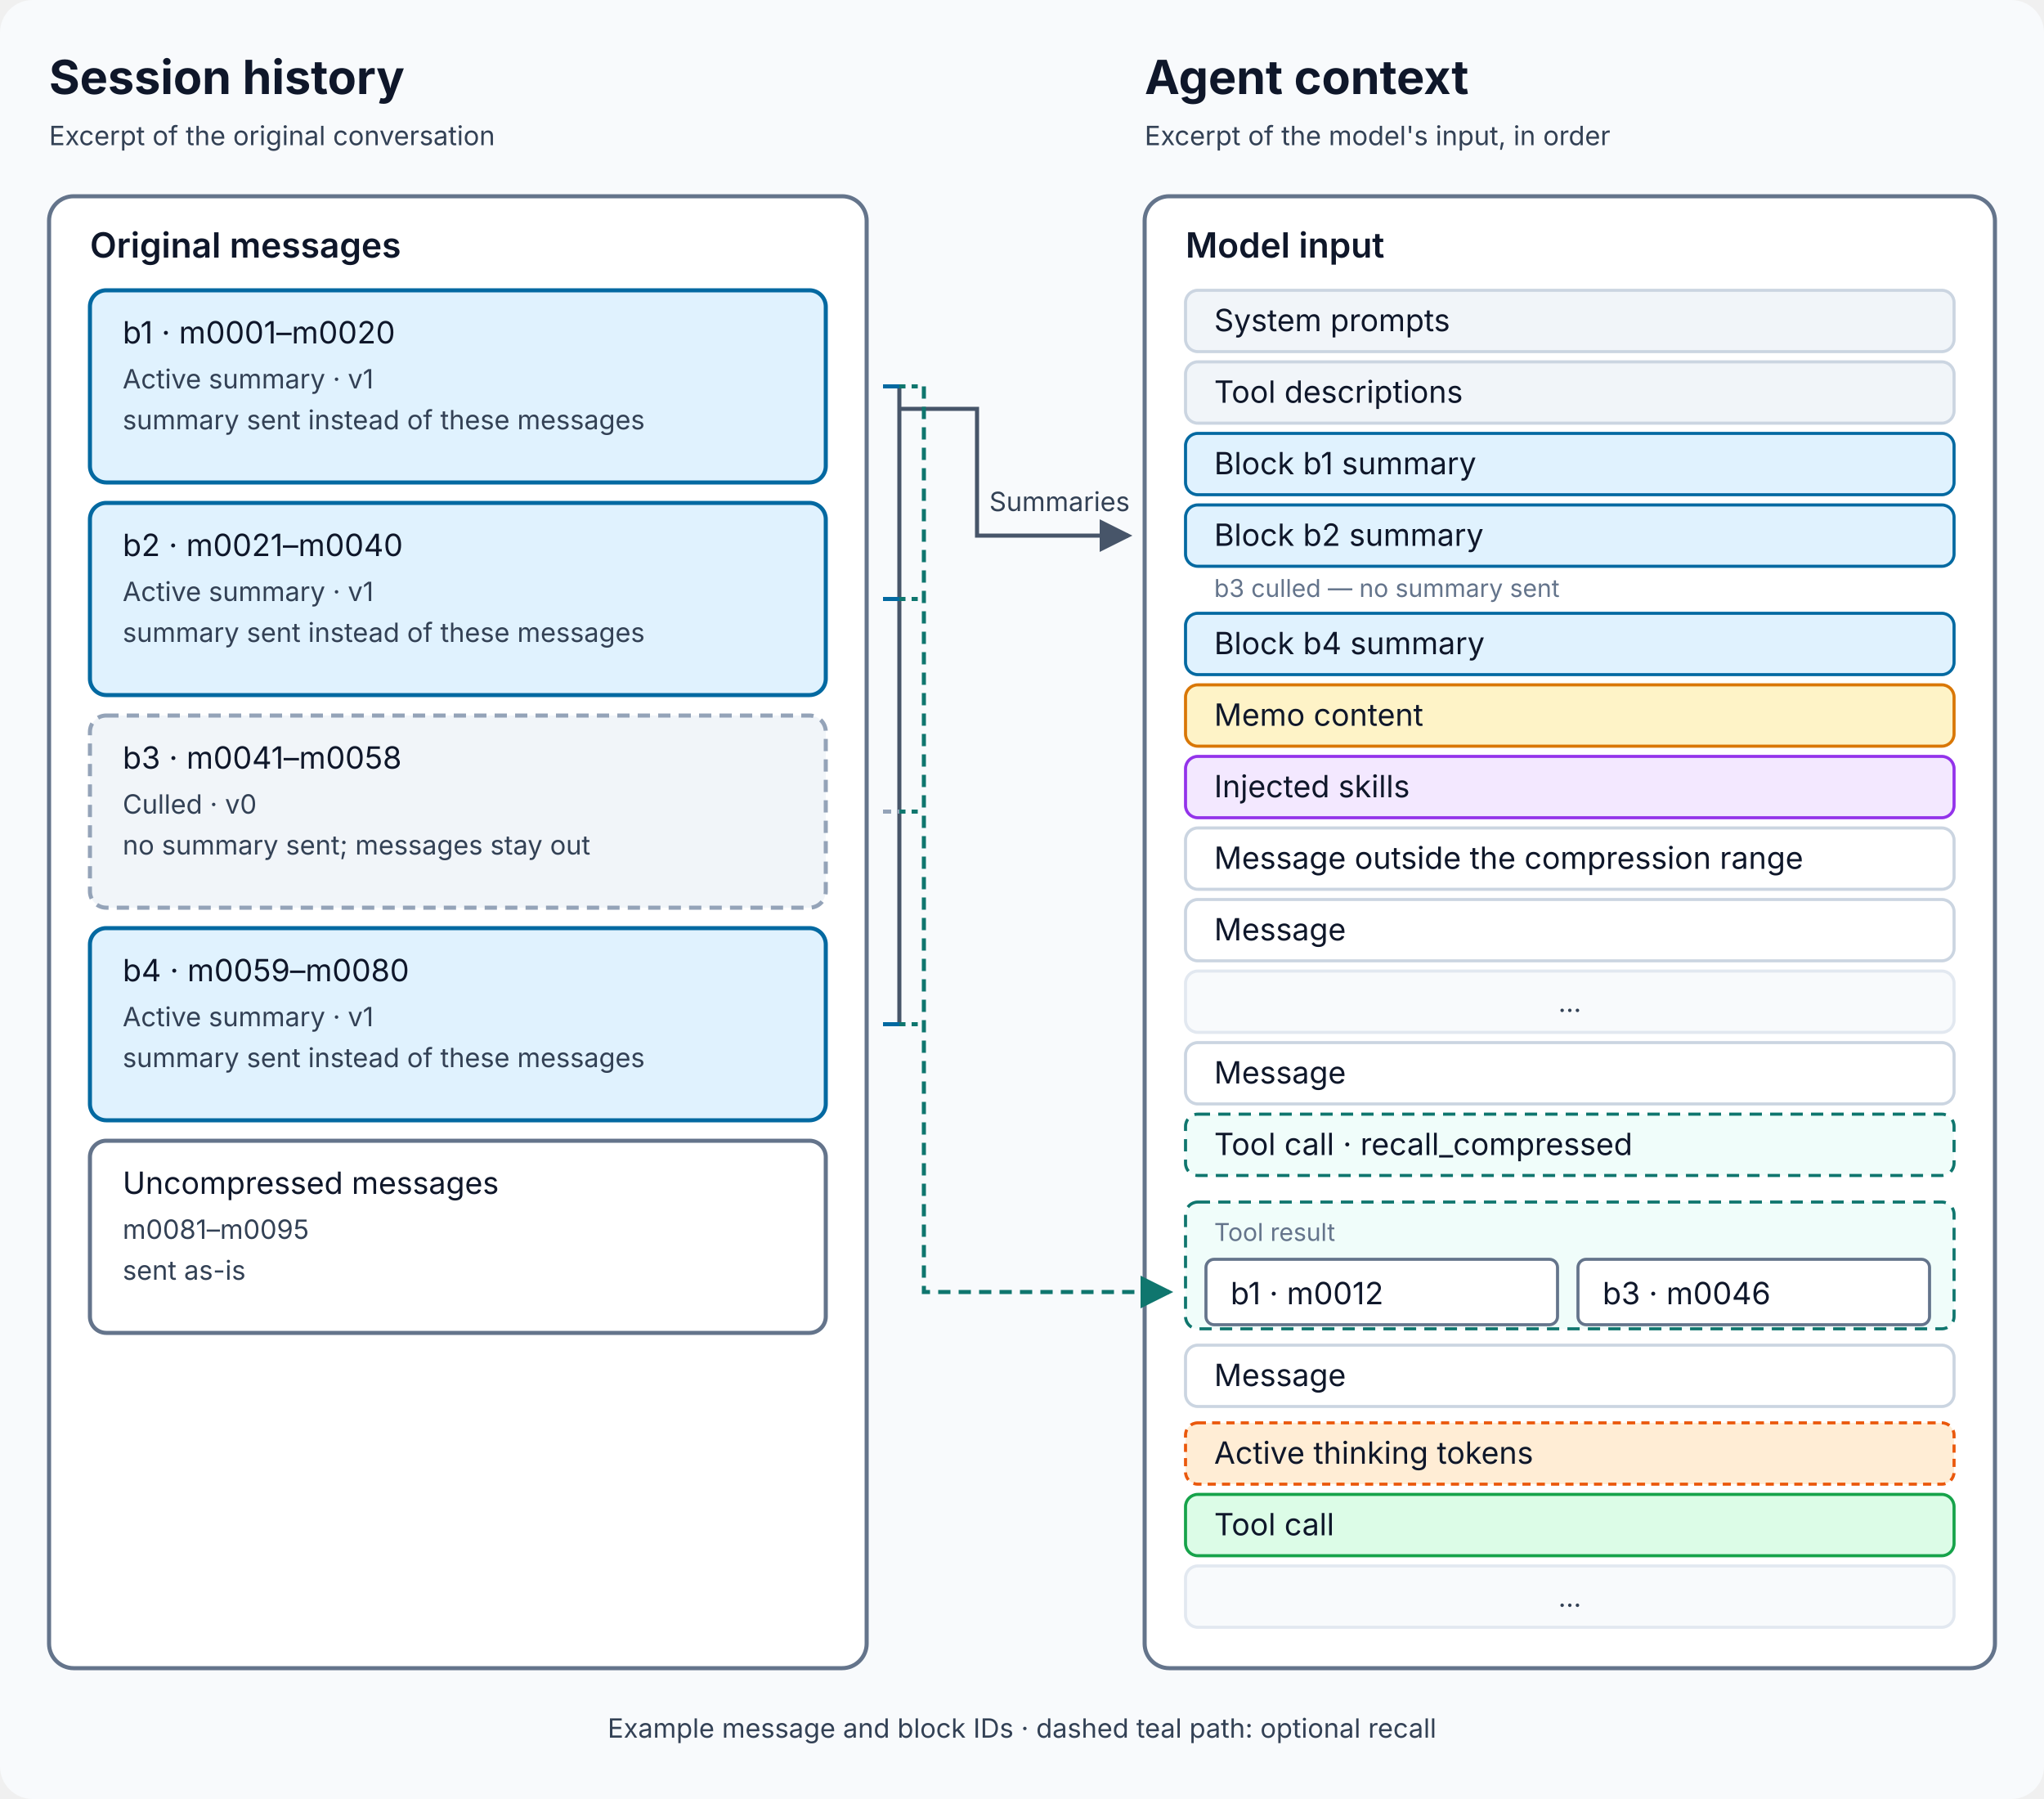
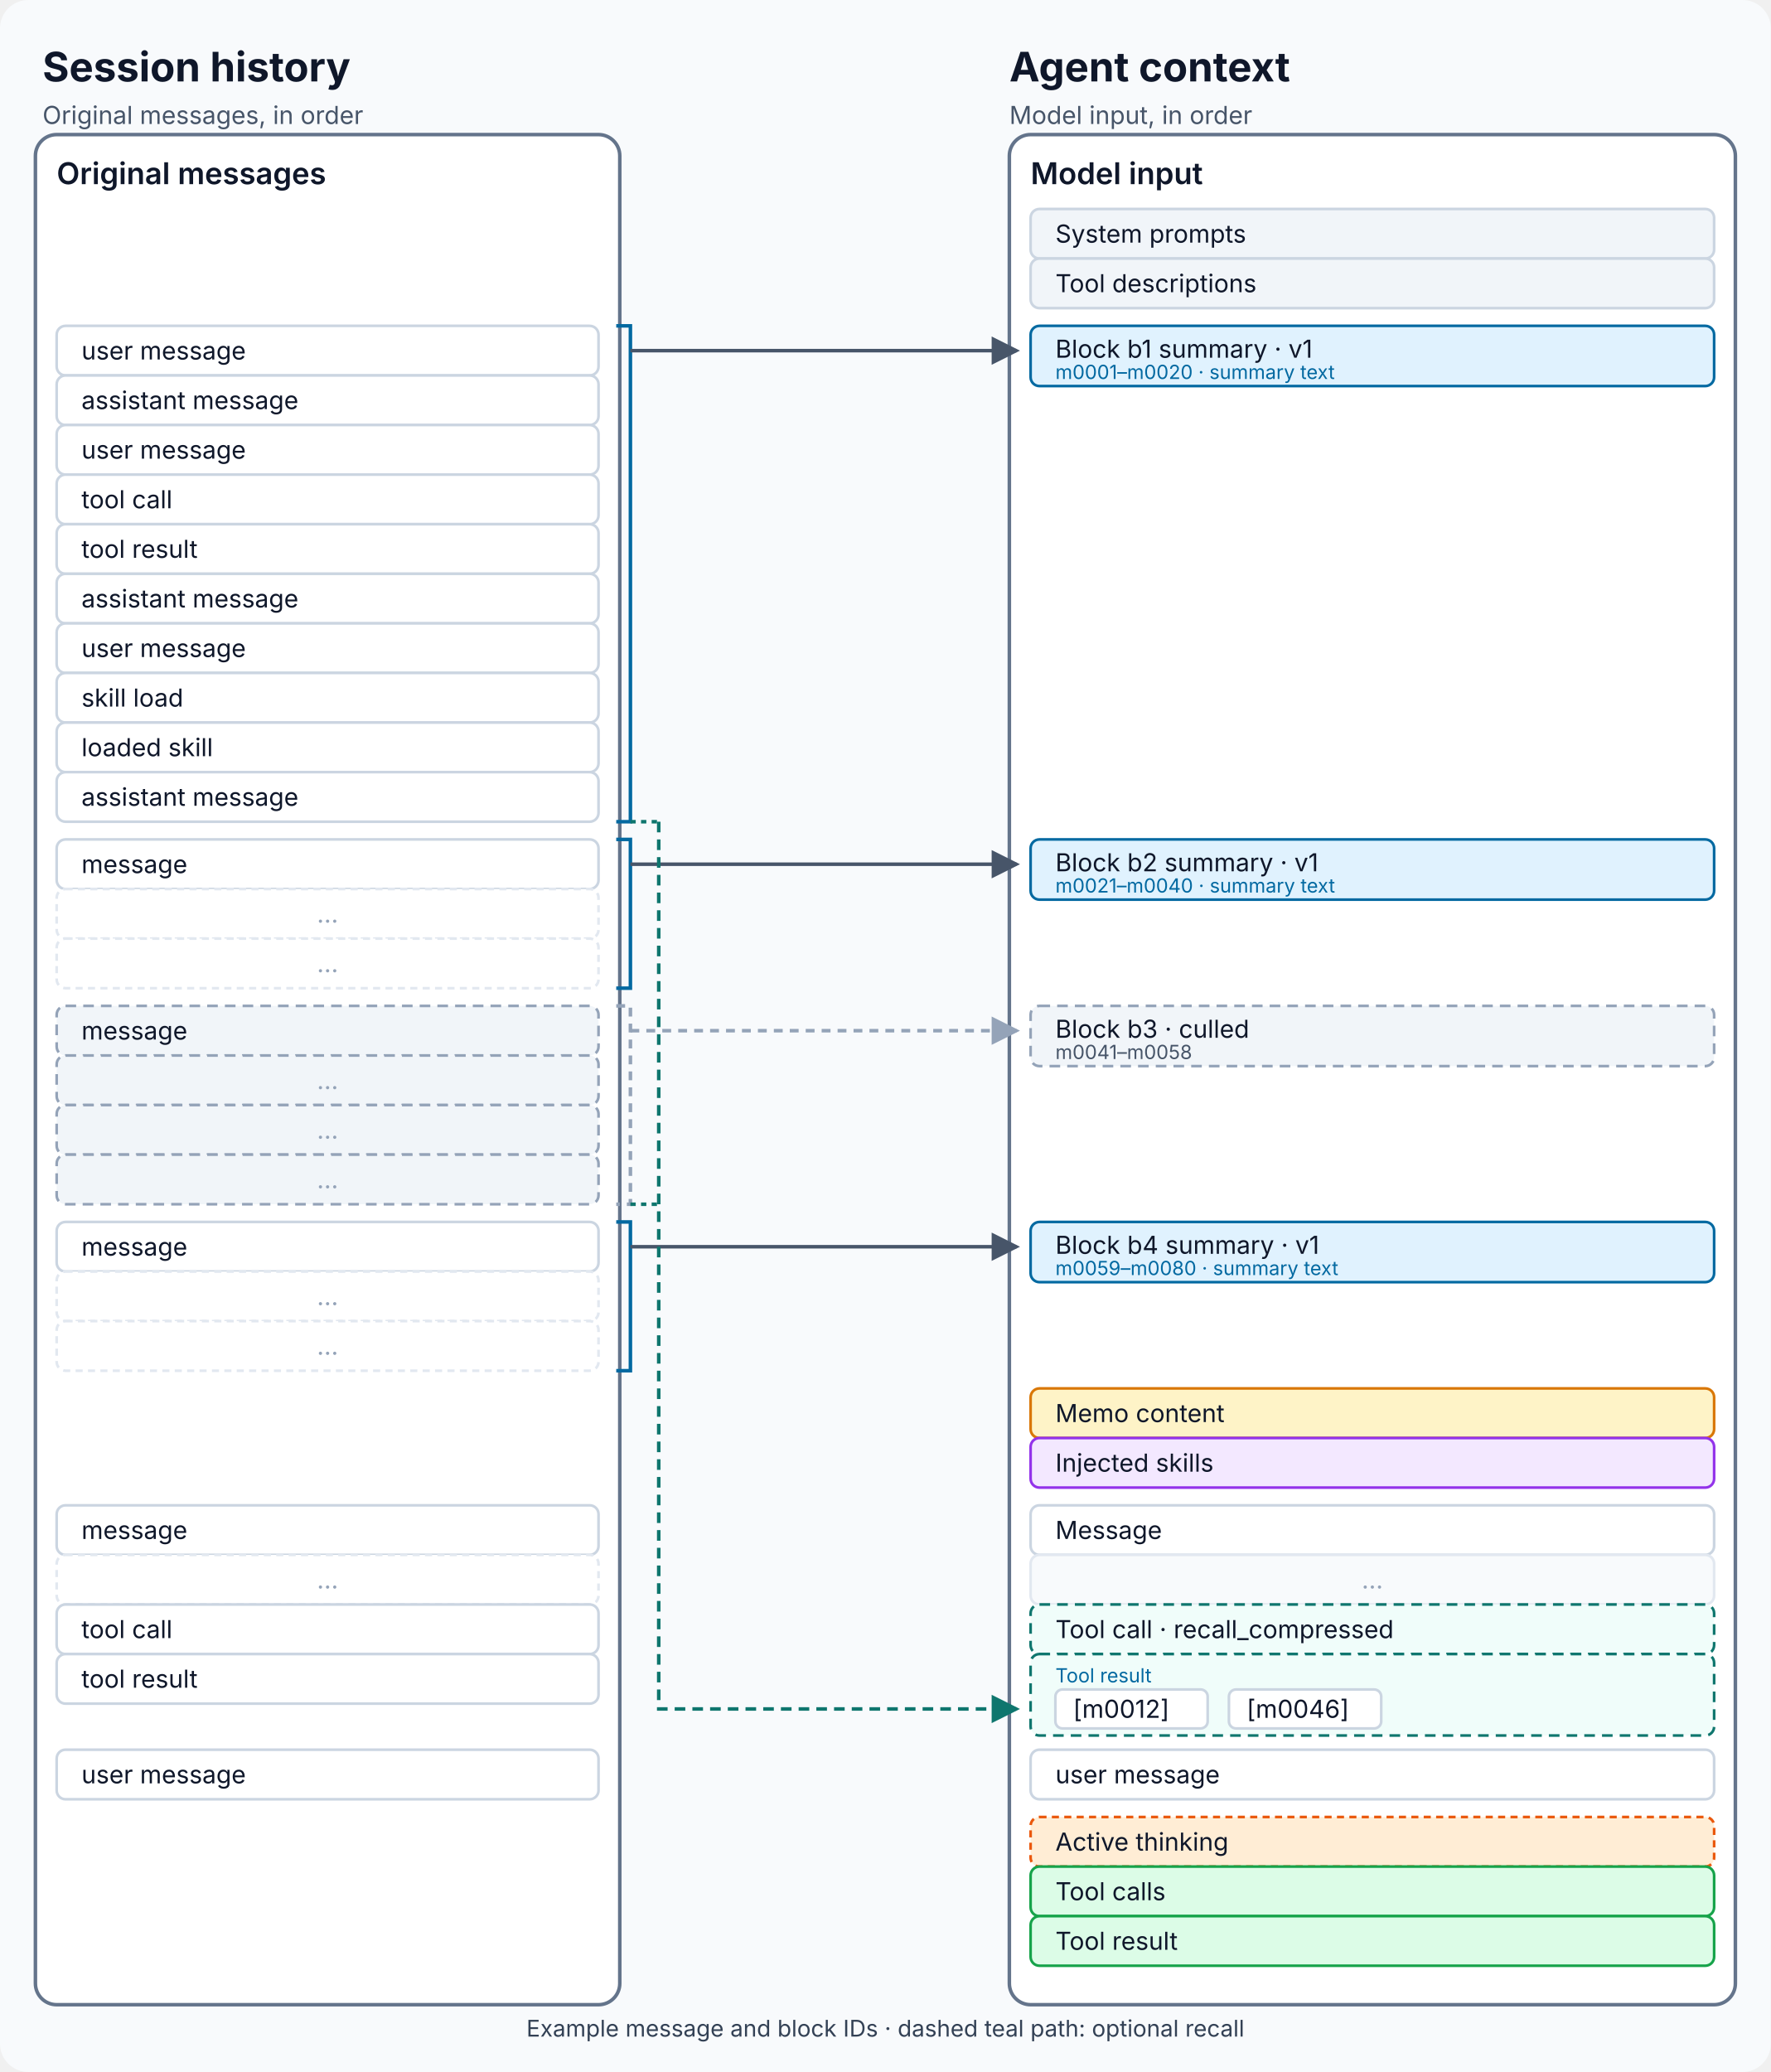
- <svg xmlns="http://www.w3.org/2000/svg" width="1000" height="880" viewBox="0 0 1000 880" role="img" aria-labelledby="title description">
+ <svg xmlns="http://www.w3.org/2000/svg" width="1000" height="1170" viewBox="0 0 1000 1170" role="img" aria-labelledby="title description">
  <defs>
    <marker id="arrow" markerWidth="8" markerHeight="8" refX="7" refY="4" orient="auto">
      <path d="M0 0 L8 4 L0 8 Z" fill="#475569" />
+     </marker>
+     <marker id="cull-arrow" markerWidth="8" markerHeight="8" refX="7" refY="4" orient="auto">
+       <path d="M0 0 L8 4 L0 8 Z" fill="#94a3b8" />
    </marker>
    <marker id="recall-arrow" markerWidth="8" markerHeight="8" refX="7" refY="4" orient="auto">
      <path d="M0 0 L8 4 L0 8 Z" fill="#0f766e" />
    </marker>
    <style>
            text {
                font-family:
                    system-ui,
                    -apple-system,
                    "Segoe UI",
                    sans-serif;
                fill: #0f172a;
            }
            .heading {
                font-size: 23px;
                font-weight: 700;
            }
-             .label {
+             .sub {
+                 font-size: 14px;
+                 fill: #475569;
+             }
+             .panellabel {
                font-size: 17px;
                font-weight: 600;
            }
-             .body {
-                 font-size: 15px;
-             }
            .row {
-                 font-size: 15px;
-             }
-             .small {
+                 font-size: 14px;
+             }
+             .subrow {
+                 font-size: 11px;
+                 fill: #0369a1;
+             }
+             .subrow-gray {
+                 font-size: 11px;
+                 fill: #475569;
+             }
+             .ellipsis {
+                 font-size: 14px;
+                 fill: #94a3b8;
+             }
+             .caption {
                font-size: 13px;
                fill: #334155;
-             }
-             .tiny {
-                 font-size: 12px;
-                 fill: #64748b;
            }
            .panel {
                fill: #ffffff;
                stroke: #64748b;
                stroke-width: 2;
            }
-             .flow {
+             .plain {
+                 fill: #ffffff;
+                 stroke: #cbd5e1;
+                 stroke-width: 1.5;
+             }
+             .muted {
+                 fill: #f1f5f9;
+                 stroke: #cbd5e1;
+                 stroke-width: 1.5;
+             }
+             .active {
+                 fill: #e0f2fe;
+                 stroke: #0369a1;
+                 stroke-width: 1.5;
+             }
+             .culled {
+                 fill: #f1f5f9;
+                 stroke: #94a3b8;
+                 stroke-width: 1.5;
+                 stroke-dasharray: 6 4;
+             }
+             .gap {
+                 fill: #ffffff;
+                 stroke: #e2e8f0;
+                 stroke-width: 1.5;
+                 stroke-dasharray: 4 3;
+             }
+             .memo {
+                 fill: #fef3c7;
+                 stroke: #d97706;
+                 stroke-width: 1.5;
+             }
+             .skills {
+                 fill: #f3e8ff;
+                 stroke: #9333ea;
+                 stroke-width: 1.5;
+             }
+             .recallcell {
+                 fill: #f0fdfa;
+                 stroke: #0f766e;
+                 stroke-width: 1.5;
+                 stroke-dasharray: 6 4;
+             }
+             .thinking {
+                 fill: #ffedd5;
+                 stroke: #ea580c;
+                 stroke-width: 1.5;
+                 stroke-dasharray: 4 3;
+             }
+             .tool {
+                 fill: #dcfce7;
+                 stroke: #16a34a;
+                 stroke-width: 1.5;
+             }
+             .faint {
+                 fill: #f8fafc;
+                 stroke: #e2e8f0;
+                 stroke-width: 1.5;
+             }
+             .bracket {
+                 fill: none;
+                 stroke: #0369a1;
+                 stroke-width: 2;
+             }
+             .bracket-culled {
+                 fill: none;
+                 stroke: #94a3b8;
+                 stroke-width: 2;
+                 stroke-dasharray: 5 4;
+             }
+             .lead {
                fill: none;
                stroke: #475569;
                stroke-width: 2;
                marker-end: url(#arrow);
+             }
+             .lead-culled {
+                 fill: none;
+                 stroke: #94a3b8;
+                 stroke-width: 2;
+                 stroke-dasharray: 5 4;
+                 marker-end: url(#cull-arrow);
            }
            .recall {
                fill: none;
                stroke: #0f766e;
                stroke-width: 2;
                stroke-dasharray: 6 4;
                marker-end: url(#recall-arrow);
            }
+             .recall-stub {
+                 fill: none;
+                 stroke: #0f766e;
+                 stroke-width: 2;
+                 stroke-dasharray: 3 3;
+             }
        </style>
  </defs>
-   <rect width="1000" height="880" rx="16" fill="#f8fafc" />
+   <rect width="1000" height="1170" rx="16" fill="#f8fafc" />
  <text x="24" y="46" class="heading">Session history</text>
-   <text x="24" y="71" class="small">Excerpt of the original conversation</text>
-   <text x="560" y="46" class="heading">Agent context</text>
-   <text x="560" y="71" class="small">Excerpt of the model's input, in order</text>
-   <rect x="24" y="96" width="400" height="720" rx="12" class="panel" />
-   <text x="44" y="126" class="label">Original messages</text>
-   <rect x="44" y="142" width="360" height="94" rx="8" fill="#e0f2fe" stroke="#0369a1" stroke-width="2" />
-   <text x="60" y="168" class="body">b1 · m0001–m0020</text>
-   <text x="60" y="190" class="small">Active summary · v1</text>
-   <text x="60" y="210" class="small">summary sent instead of these messages</text>
-   <rect x="44" y="246" width="360" height="94" rx="8" fill="#e0f2fe" stroke="#0369a1" stroke-width="2" />
-   <text x="60" y="272" class="body">b2 · m0021–m0040</text>
-   <text x="60" y="294" class="small">Active summary · v1</text>
-   <text x="60" y="314" class="small">summary sent instead of these messages</text>
-   <rect x="44" y="350" width="360" height="94" rx="8" fill="#f1f5f9" stroke="#94a3b8" stroke-width="2" stroke-dasharray="6 4" />
-   <text x="60" y="376" class="body" fill="#475569">b3 · m0041–m0058</text>
-   <text x="60" y="398" class="small" fill="#475569">Culled · v0</text>
-   <text x="60" y="418" class="small" fill="#475569">no summary sent; messages stay out</text>
-   <rect x="44" y="454" width="360" height="94" rx="8" fill="#e0f2fe" stroke="#0369a1" stroke-width="2" />
-   <text x="60" y="480" class="body">b4 · m0059–m0080</text>
-   <text x="60" y="502" class="small">Active summary · v1</text>
-   <text x="60" y="522" class="small">summary sent instead of these messages</text>
-   <rect x="44" y="558" width="360" height="94" rx="8" fill="#ffffff" stroke="#64748b" stroke-width="2" />
-   <text x="60" y="584" class="body">Uncompressed messages</text>
-   <text x="60" y="606" class="small">m0081–m0095</text>
-   <text x="60" y="626" class="small">sent as-is</text>
-   <path d="M440 189 V501" fill="none" stroke="#475569" stroke-width="2" />
-   <path d="M432 189 H440" fill="none" stroke="#0369a1" stroke-width="2" />
-   <path d="M432 293 H440" fill="none" stroke="#0369a1" stroke-width="2" />
-   <path d="M432 397 H440" fill="none" stroke="#94a3b8" stroke-width="2" stroke-dasharray="4 3" />
-   <path d="M432 501 H440" fill="none" stroke="#0369a1" stroke-width="2" />
-   <path d="M440 200 H478 V262 H552" class="flow" />
-   <text x="484" y="250" class="small">Summaries</text>
-   <rect x="560" y="96" width="416" height="720" rx="12" class="panel" />
-   <text x="580" y="126" class="label">Model input</text>
-   <rect x="580" y="142" width="376" height="30" rx="6" fill="#f1f5f9" stroke="#cbd5e1" stroke-width="1.5" />
-   <text x="594" y="162" class="row">System prompts</text>
-   <rect x="580" y="177" width="376" height="30" rx="6" fill="#f1f5f9" stroke="#cbd5e1" stroke-width="1.5" />
-   <text x="594" y="197" class="row">Tool descriptions</text>
-   <rect x="580" y="212" width="376" height="30" rx="6" fill="#e0f2fe" stroke="#0369a1" stroke-width="1.5" />
-   <text x="594" y="232" class="row">Block b1 summary</text>
-   <rect x="580" y="247" width="376" height="30" rx="6" fill="#e0f2fe" stroke="#0369a1" stroke-width="1.5" />
-   <text x="594" y="267" class="row">Block b2 summary</text>
-   <text x="594" y="292" class="tiny">b3 culled — no summary sent</text>
-   <rect x="580" y="300" width="376" height="30" rx="6" fill="#e0f2fe" stroke="#0369a1" stroke-width="1.5" />
-   <text x="594" y="320" class="row">Block b4 summary</text>
-   <rect x="580" y="335" width="376" height="30" rx="6" fill="#fef3c7" stroke="#d97706" stroke-width="1.5" />
-   <text x="594" y="355" class="row">Memo content</text>
-   <rect x="580" y="370" width="376" height="30" rx="6" fill="#f3e8ff" stroke="#9333ea" stroke-width="1.5" />
-   <text x="594" y="390" class="row">Injected skills</text>
-   <rect x="580" y="405" width="376" height="30" rx="6" fill="#ffffff" stroke="#cbd5e1" stroke-width="1.5" />
-   <text x="594" y="425" class="row">Message outside the compression range</text>
-   <rect x="580" y="440" width="376" height="30" rx="6" fill="#ffffff" stroke="#cbd5e1" stroke-width="1.5" />
-   <text x="594" y="460" class="row">Message</text>
-   <rect x="580" y="475" width="376" height="30" rx="6" fill="#f8fafc" stroke="#e2e8f0" stroke-width="1.5" />
-   <text x="768" y="495" class="small" text-anchor="middle">…</text>
-   <rect x="580" y="510" width="376" height="30" rx="6" fill="#ffffff" stroke="#cbd5e1" stroke-width="1.5" />
-   <text x="594" y="530" class="row">Message</text>
-   <rect x="580" y="545" width="376" height="30" rx="6" fill="#f0fdfa" stroke="#0f766e" stroke-width="1.5" stroke-dasharray="6 4" />
-   <text x="594" y="565" class="row">Tool call · recall_compressed</text>
-   <rect x="580" y="588" width="376" height="62" rx="6" fill="#f0fdfa" stroke="#0f766e" stroke-width="1.5" stroke-dasharray="6 4" />
-   <text x="594" y="607" class="tiny">Tool result</text>
-   <rect x="590" y="616" width="172" height="32" rx="4" fill="#ffffff" stroke="#64748b" stroke-width="1.5" />
-   <text x="602" y="638" class="body">b1 · m0012</text>
-   <rect x="772" y="616" width="172" height="32" rx="4" fill="#ffffff" stroke="#64748b" stroke-width="1.5" />
-   <text x="784" y="638" class="body">b3 · m0046</text>
-   <rect x="580" y="658" width="376" height="30" rx="6" fill="#ffffff" stroke="#cbd5e1" stroke-width="1.5" />
-   <text x="594" y="678" class="row">Message</text>
-   <rect x="580" y="696" width="376" height="30" rx="6" fill="#ffedd5" stroke="#ea580c" stroke-width="1.5" stroke-dasharray="4 3" />
-   <text x="594" y="716" class="row">Active thinking tokens</text>
-   <rect x="580" y="731" width="376" height="30" rx="6" fill="#dcfce7" stroke="#16a34a" stroke-width="1.5" />
-   <text x="594" y="751" class="row">Tool call</text>
-   <rect x="580" y="766" width="376" height="30" rx="6" fill="#f8fafc" stroke="#e2e8f0" stroke-width="1.5" />
-   <text x="768" y="786" class="small" text-anchor="middle">…</text>
-   <path d="M440 189 H452 M440 293 H452 M440 397 H452 M440 501 H452" fill="none" stroke="#0f766e" stroke-width="2" stroke-dasharray="3 3" />
-   <path d="M452 189 V632 H572" class="recall" />
-   <text x="500" y="850" class="small" text-anchor="middle">
+   <text x="24" y="70" class="sub">Original messages, in order</text>
+   <text x="570" y="46" class="heading">Agent context</text>
+   <text x="570" y="70" class="sub">Model input, in order</text>
+   <rect x="20" y="76" width="330" height="1056" rx="12" class="panel" />
+   <text x="32" y="104" class="panellabel">Original messages</text>
+   <rect x="570" y="76" width="410" height="1056" rx="12" class="panel" />
+   <text x="582" y="104" class="panellabel">Model input</text>
+   <rect x="32" y="184" width="306" height="28" rx="5" class="plain" />
+   <text x="46" y="203" class="row">user message</text>
+   <rect x="32" y="212" width="306" height="28" rx="5" class="plain" />
+   <text x="46" y="231" class="row">assistant message</text>
+   <rect x="32" y="240" width="306" height="28" rx="5" class="plain" />
+   <text x="46" y="259" class="row">user message</text>
+   <rect x="32" y="268" width="306" height="28" rx="5" class="plain" />
+   <text x="46" y="287" class="row">tool call</text>
+   <rect x="32" y="296" width="306" height="28" rx="5" class="plain" />
+   <text x="46" y="315" class="row">tool result</text>
+   <rect x="32" y="324" width="306" height="28" rx="5" class="plain" />
+   <text x="46" y="343" class="row">assistant message</text>
+   <rect x="32" y="352" width="306" height="28" rx="5" class="plain" />
+   <text x="46" y="371" class="row">user message</text>
+   <rect x="32" y="380" width="306" height="28" rx="5" class="plain" />
+   <text x="46" y="399" class="row">skill load</text>
+   <rect x="32" y="408" width="306" height="28" rx="5" class="plain" />
+   <text x="46" y="427" class="row">loaded skill</text>
+   <rect x="32" y="436" width="306" height="28" rx="5" class="plain" />
+   <text x="46" y="455" class="row">assistant message</text>
+   <rect x="32" y="474" width="306" height="28" rx="5" class="plain" />
+   <text x="46" y="493" class="row">message</text>
+   <rect x="32" y="502" width="306" height="28" rx="5" class="gap" />
+   <text x="185" y="521" class="ellipsis" text-anchor="middle">…</text>
+   <rect x="32" y="530" width="306" height="28" rx="5" class="gap" />
+   <text x="185" y="549" class="ellipsis" text-anchor="middle">…</text>
+   <rect x="32" y="568" width="306" height="28" rx="5" class="culled" />
+   <text x="46" y="587" class="row" fill="#475569">message</text>
+   <rect x="32" y="596" width="306" height="28" rx="5" class="culled" />
+   <text x="185" y="615" class="ellipsis" text-anchor="middle">…</text>
+   <rect x="32" y="624" width="306" height="28" rx="5" class="culled" />
+   <text x="185" y="643" class="ellipsis" text-anchor="middle">…</text>
+   <rect x="32" y="652" width="306" height="28" rx="5" class="culled" />
+   <text x="185" y="671" class="ellipsis" text-anchor="middle">…</text>
+   <rect x="32" y="690" width="306" height="28" rx="5" class="plain" />
+   <text x="46" y="709" class="row">message</text>
+   <rect x="32" y="718" width="306" height="28" rx="5" class="gap" />
+   <text x="185" y="737" class="ellipsis" text-anchor="middle">…</text>
+   <rect x="32" y="746" width="306" height="28" rx="5" class="gap" />
+   <text x="185" y="765" class="ellipsis" text-anchor="middle">…</text>
+   <rect x="32" y="850" width="306" height="28" rx="5" class="plain" />
+   <text x="46" y="869" class="row">message</text>
+   <rect x="32" y="878" width="306" height="28" rx="5" class="gap" />
+   <text x="185" y="897" class="ellipsis" text-anchor="middle">…</text>
+   <rect x="32" y="906" width="306" height="28" rx="5" class="plain" />
+   <text x="46" y="925" class="row">tool call</text>
+   <rect x="32" y="934" width="306" height="28" rx="5" class="plain" />
+   <text x="46" y="953" class="row">tool result</text>
+   <rect x="32" y="988" width="306" height="28" rx="5" class="plain" />
+   <text x="46" y="1007" class="row">user message</text>
+   <rect x="582" y="118" width="386" height="28" rx="5" class="muted" />
+   <text x="596" y="137" class="row">System prompts</text>
+   <rect x="582" y="146" width="386" height="28" rx="5" class="muted" />
+   <text x="596" y="165" class="row">Tool descriptions</text>
+   <rect x="582" y="184" width="386" height="34" rx="5" class="active" />
+   <text x="596" y="202" class="row">Block b1 summary · v1</text>
+   <text x="596" y="214" class="subrow">m0001–m0020 · summary text</text>
+   <rect x="582" y="474" width="386" height="34" rx="5" class="active" />
+   <text x="596" y="492" class="row">Block b2 summary · v1</text>
+   <text x="596" y="504" class="subrow">m0021–m0040 · summary text</text>
+   <rect x="582" y="568" width="386" height="34" rx="5" class="culled" />
+   <text x="596" y="586" class="row" fill="#475569">Block b3 · culled</text>
+   <text x="596" y="598" class="subrow-gray">m0041–m0058</text>
+   <rect x="582" y="690" width="386" height="34" rx="5" class="active" />
+   <text x="596" y="708" class="row">Block b4 summary · v1</text>
+   <text x="596" y="720" class="subrow">m0059–m0080 · summary text</text>
+   <rect x="582" y="784" width="386" height="28" rx="5" class="memo" />
+   <text x="596" y="803" class="row">Memo content</text>
+   <rect x="582" y="812" width="386" height="28" rx="5" class="skills" />
+   <text x="596" y="831" class="row">Injected skills</text>
+   <rect x="582" y="850" width="386" height="28" rx="5" class="plain" />
+   <text x="596" y="869" class="row">Message</text>
+   <rect x="582" y="878" width="386" height="28" rx="5" class="faint" />
+   <text x="775" y="897" class="ellipsis" text-anchor="middle">…</text>
+   <rect x="582" y="906" width="386" height="28" rx="5" class="recallcell" />
+   <text x="596" y="925" class="row">Tool call · recall_compressed</text>
+   <rect x="582" y="934" width="386" height="46" rx="5" class="recallcell" />
+   <text x="596" y="950" class="subrow">Tool result</text>
+   <rect x="596" y="954" width="86" height="22" rx="4" class="plain" />
+   <text x="606" y="970" class="row">[m0012]</text>
+   <rect x="694" y="954" width="86" height="22" rx="4" class="plain" />
+   <text x="704" y="970" class="row">[m0046]</text>
+   <rect x="582" y="988" width="386" height="28" rx="5" class="plain" />
+   <text x="596" y="1007" class="row">user message</text>
+   <rect x="582" y="1026" width="386" height="28" rx="5" class="thinking" />
+   <text x="596" y="1045" class="row">Active thinking</text>
+   <rect x="582" y="1054" width="386" height="28" rx="5" class="tool" />
+   <text x="596" y="1073" class="row">Tool calls</text>
+   <rect x="582" y="1082" width="386" height="28" rx="5" class="tool" />
+   <text x="596" y="1101" class="row">Tool result</text>
+   <path d="M348 184 H356 V464 H348" class="bracket" />
+   <path d="M356 198 H574" class="lead" />
+   <path d="M348 474 H356 V558 H348" class="bracket" />
+   <path d="M356 488 H574" class="lead" />
+   <path d="M348 568 H356 V680 H348" class="bracket-culled" />
+   <path d="M356 582 H574" class="lead-culled" />
+   <path d="M348 690 H356 V774 H348" class="bracket" />
+   <path d="M356 704 H574" class="lead" />
+   <path d="M356 464 H372 M356 680 H372" class="recall-stub" />
+   <path d="M372 464 V965 H574" class="recall" />
+   <text x="500" y="1150" class="caption" text-anchor="middle">
        Example message and block IDs · dashed teal path: optional recall
    </text>
</svg>
